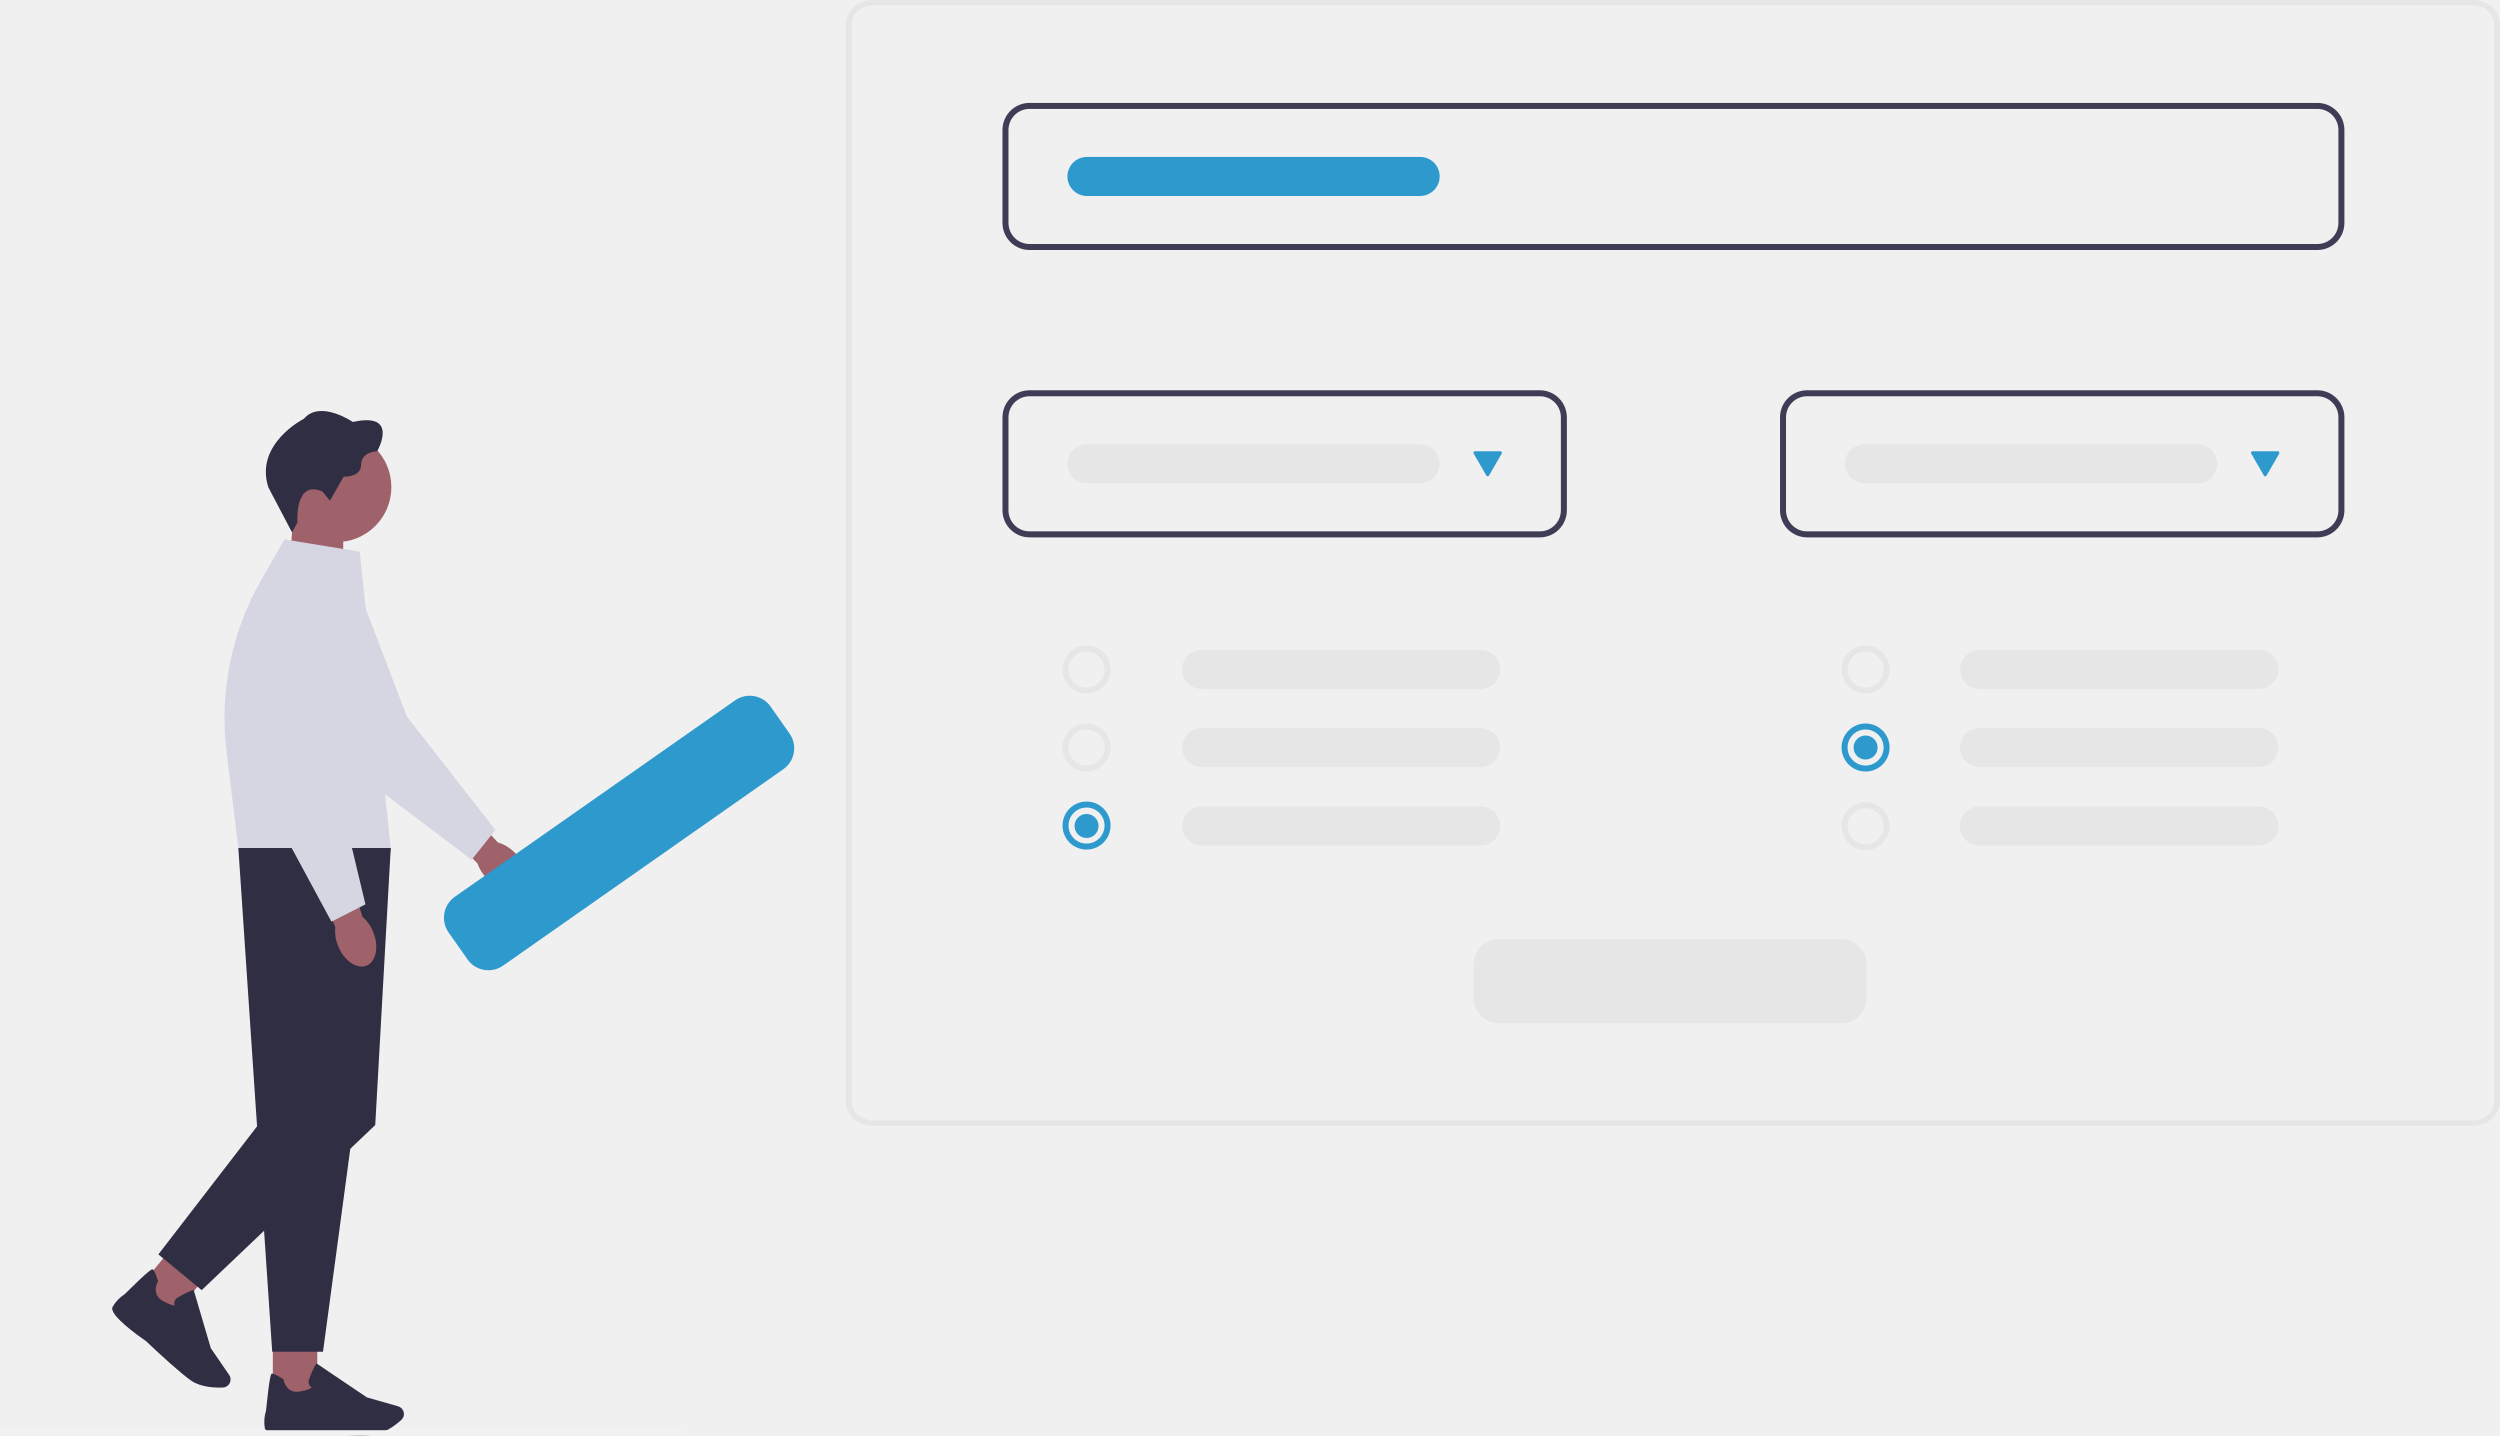
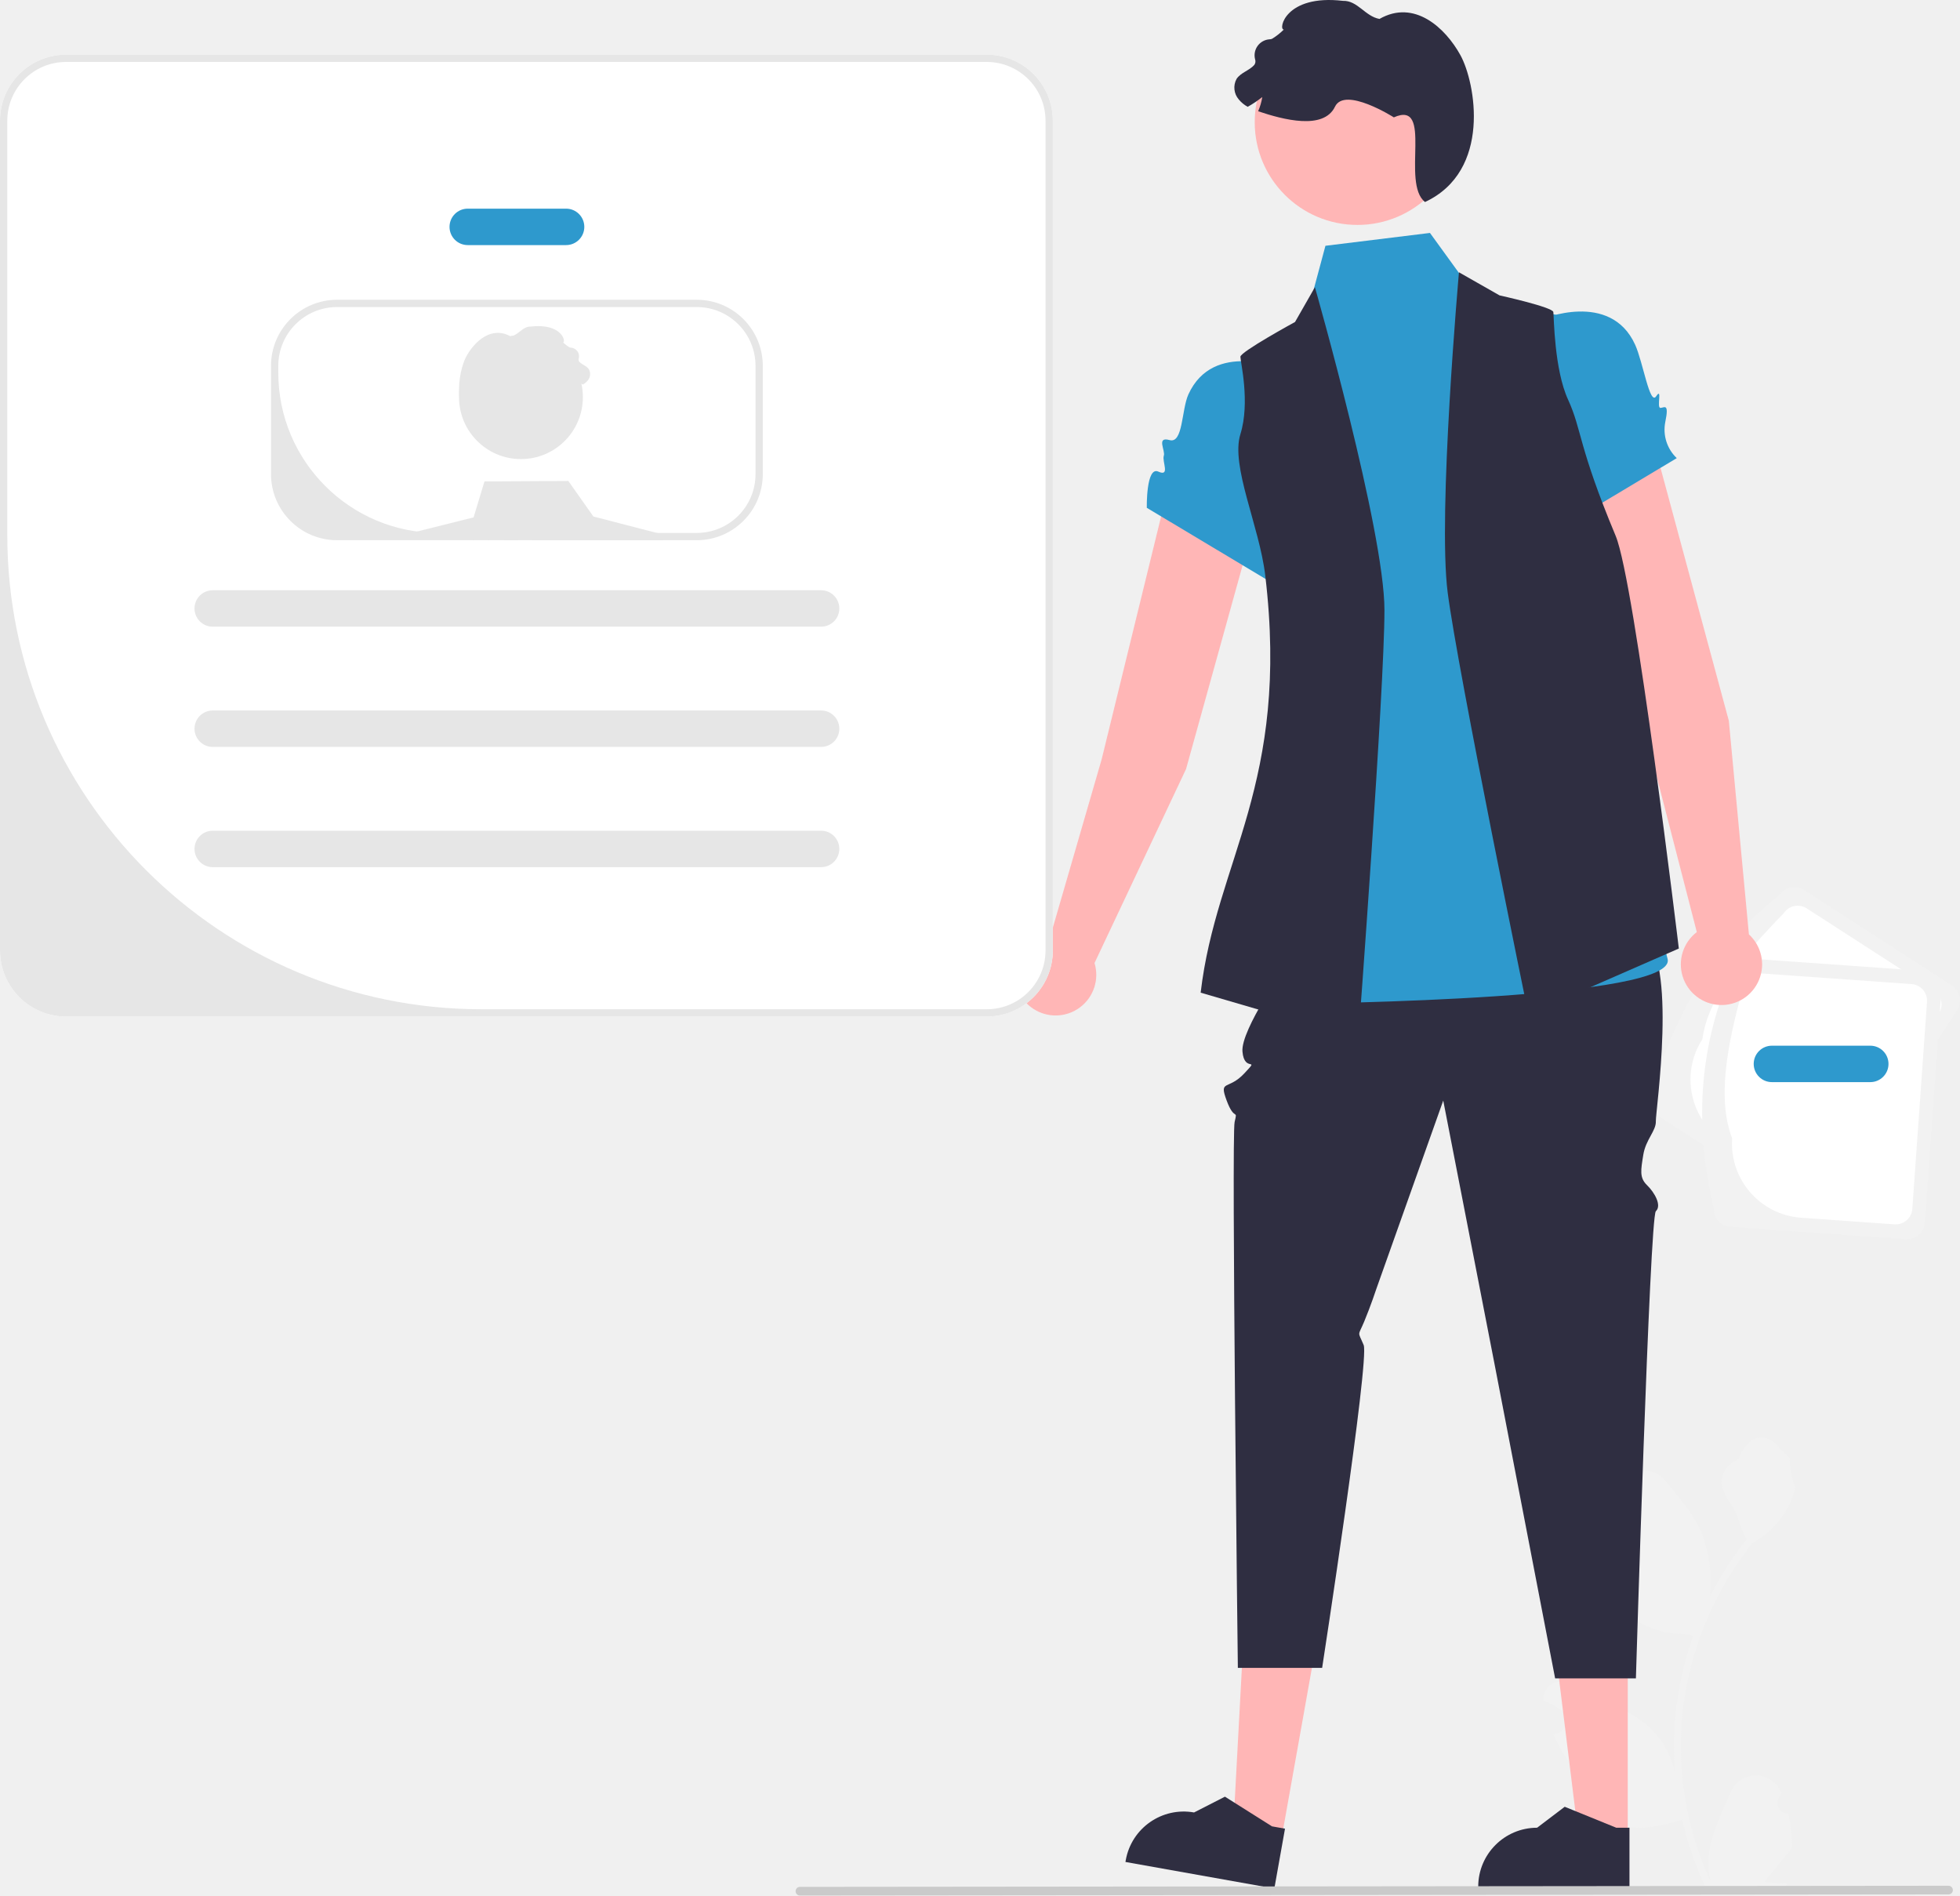
- <svg xmlns="http://www.w3.org/2000/svg" width="800.283" height="459.452" viewBox="0 0 800.283 459.452" role="img" artist="Katerina Limpitsouni" source="https://undraw.co/">
-   <g transform="translate(-560.001 -310)">
-     <g transform="translate(595.918 441.564)">
-       <path d="M456.278,312.134h0a12.465,12.465,0,0,0-5.2-3.049L436.759,293.47l-7.552,7.24,15.349,15.064a12.238,12.238,0,0,0,3.26,5.033c3.674,3.511,8.544,4.415,10.88,2.017s1.263-7.179-2.4-10.684h-.014Z" transform="translate(-327.646 -170.988)" fill="#9f616a" />
-       <path d="M515.059,270.541l-7.607,9.563-39.318-29.762-.034-.068L445.124,207.4a14.706,14.706,0,1,1,26.7-12.2l14.908,39.019,28.329,36.309Z" transform="translate(-392.397 -136.424)" fill="#d6d6e3" />
-       <path d="M516.754,164.58h16.029v25.429L515.11,184.2Z" transform="translate(-458.837 -129.638)" fill="#9f616a" />
-       <path d="M527.619,140.7a17.6,17.6,0,1,1-17.6-17.6A17.6,17.6,0,0,1,527.619,140.7Z" transform="translate(-438.256 -116.33)" fill="#9f616a" />
-       <path d="M506.612,148.761l-1.718,3.26-7.58-14.405c-4.564-13.978,11.376-22.005,11.376-22.005,5.2-6.126,15.655,1.039,15.655,1.039,15.078-3.348,7.8,9.359,7.8,9.359S527,126.124,527,130.28s-5.6,3.871-5.6,3.871l-4.388,7.682-2.425-2.948C505.573,135.068,506.612,148.761,506.612,148.761Z" transform="translate(-447.31 -113.133)" fill="#2f2e43" />
-       <rect width="14.222" height="20.178" transform="translate(51.423 295.497)" fill="#9f616a" />
-       <path d="M517.326,585.018c-6.242,0-15.356-.652-15.424-.659-2.438.217-14.609,1.175-15.214-1.61a11.96,11.96,0,0,1,.38-5.6c1.175-11.634,1.61-11.77,1.868-11.845.414-.122,1.623.455,3.586,1.718l.122.081.027.143c.034.177.9,4.449,5.026,3.8,2.825-.448,3.742-1.073,4.034-1.379a1.738,1.738,0,0,1-.747-.625,2.185,2.185,0,0,1-.156-1.82,28.807,28.807,0,0,1,2.187-4.91l.183-.326,16.164,10.908,9.984,2.853a2.555,2.555,0,0,1,1.664,1.474h0a2.575,2.575,0,0,1-.652,2.907c-1.813,1.63-5.42,4.422-9.2,4.768-1.005.1-2.336.129-3.831.129h0Z" transform="translate(-437.832 -257.131)" fill="#2f2e43" />
-       <rect width="14.222" height="20.178" transform="matrix(-0.771, -0.637, 0.637, -0.771, 19.411, 289.863)" fill="#9f616a" />
-       <path d="M590.468,550.994c-4.809-3.98-11.417-10.29-11.465-10.337-2.017-1.379-12.008-8.4-10.7-10.935a11.851,11.851,0,0,1,3.865-4.075c8.32-8.225,8.734-8.048,8.986-7.94.4.17.964,1.379,1.671,3.606l.041.136-.068.129c-.1.163-2.146,4.014,1.447,6.133,2.465,1.453,3.566,1.555,3.987,1.508a1.733,1.733,0,0,1-.177-.964,2.19,2.19,0,0,1,1.039-1.5,28.9,28.9,0,0,1,4.815-2.391l.346-.136,5.5,18.7,5.875,8.564a2.577,2.577,0,0,1,.34,2.2h0a2.583,2.583,0,0,1-2.357,1.827c-2.431.1-6.989-.048-10.12-2.187-.829-.571-1.875-1.392-3.029-2.343h0Z" transform="translate(-568.188 -242.919)" fill="#2f2e43" />
-       <path d="M541.479,319.1,519.8,480.358H503.54L492.7,319.1h48.786Z" transform="translate(-452.32 -179.211)" fill="#2f2e43" />
-       <path d="M525.077,407.183,492.7,449.19l13.855,11.444,55.564-52.847,4.965-88.688-9.936,8.884Z" transform="translate(-477.918 -179.211)" fill="#2f2e43" />
-       <path d="M535.992,177.582l9.936,94.861H497.143l-3.783-30.787a88.842,88.842,0,0,1,11.057-54.905L511.9,173.67l24.091,3.912h0Z" transform="translate(-456.763 -132.554)" fill="#d6d6e3" />
-       <path d="M519.414,346.939h0a12.427,12.427,0,0,0-3.464-4.931L509.4,321.85l-9.882,3.457,7.709,20.07a12.168,12.168,0,0,0,.876,5.936c1.881,4.714,5.943,7.559,9.06,6.35s4.123-6.011,2.241-10.724Z" transform="translate(-435.811 -180.093)" fill="#9f616a" />
-       <path d="M542.08,297.425l-10.887,5.542-23.425-43.393V259.5l-3.117-48.541a14.707,14.707,0,1,1,29.354,0l-2.628,41.681,10.7,44.792h0Z" transform="translate(-461.01 -139.496)" fill="#d6d6e3" />
-     </g>
-     <path d="M656.482,526.506H144.27c-4.774,0-8.644-3.443-8.649-7.686v-345c.006-4.243,3.875-7.681,8.649-7.686H656.482c4.775,0,8.644,3.443,8.649,7.686v345C665.125,523.063,661.256,526.5,656.482,526.506ZM144.27,167.84c-3.713,0-6.723,2.678-6.727,5.978v345c0,3.3,3.014,5.974,6.727,5.978H656.482c3.713,0,6.723-2.678,6.727-5.978v-345c0-3.3-3.014-5.974-6.727-5.978Z" transform="translate(695.152 143.868)" fill="#e6e6e6" />
-     <path d="M608.538,260.221H196.27a8.659,8.659,0,0,1-8.649-8.649V221.781a8.659,8.659,0,0,1,8.649-8.649H608.538a8.659,8.659,0,0,1,8.649,8.649v29.791a8.659,8.659,0,0,1-8.649,8.649ZM196.27,215.054a6.735,6.735,0,0,0-6.727,6.727v29.791a6.735,6.735,0,0,0,6.727,6.727H608.538a6.735,6.735,0,0,0,6.727-6.727V221.781a6.735,6.735,0,0,0-6.727-6.727Z" transform="translate(693.289 129.81)" fill="#3f3d56" />
-     <path d="M359.64,343.221H196.27a8.659,8.659,0,0,1-8.649-8.649V304.781a8.659,8.659,0,0,1,8.649-8.649H359.64a8.659,8.659,0,0,1,8.649,8.649v29.791A8.659,8.659,0,0,1,359.64,343.221ZM196.27,298.054a6.735,6.735,0,0,0-6.727,6.727v29.791a6.735,6.735,0,0,0,6.727,6.727H359.64a6.735,6.735,0,0,0,6.727-6.727V304.781a6.735,6.735,0,0,0-6.727-6.727Z" transform="translate(693.289 138.798)" fill="#3f3d56" />
-     <path d="M618.64,343.221H455.27a8.659,8.659,0,0,1-8.649-8.649V304.781a8.659,8.659,0,0,1,8.649-8.649H618.64a8.659,8.659,0,0,1,8.649,8.649v29.791a8.659,8.659,0,0,1-8.649,8.649ZM455.27,298.054a6.735,6.735,0,0,0-6.727,6.727v29.791a6.734,6.734,0,0,0,6.727,6.727H618.64a6.735,6.735,0,0,0,6.727-6.727V304.781a6.735,6.735,0,0,0-6.727-6.727Z" transform="translate(683.188 138.798)" fill="#3f3d56" />
-     <path d="M621.343,540.04H511.789a8.178,8.178,0,0,1-8.168-8.169V521.3a8.178,8.178,0,0,1,8.168-8.168H621.343a8.178,8.178,0,0,1,8.168,8.168v10.571A8.178,8.178,0,0,1,621.343,540.04Z" transform="translate(528.053 97.513)" fill="#e6e6e6" />
-     <path d="M215.309,396.508A7.688,7.688,0,1,1,223,388.82a7.688,7.688,0,0,1-7.688,7.688Zm0-13.454a5.766,5.766,0,1,0,5.766,5.766A5.766,5.766,0,0,0,215.309,383.054Z" transform="translate(692.508 135.482)" fill="#e6e6e6" />
-     <path d="M215.309,422.508A7.688,7.688,0,1,1,223,414.82a7.688,7.688,0,0,1-7.688,7.688Zm0-13.454a5.766,5.766,0,1,0,5.766,5.766A5.766,5.766,0,0,0,215.309,409.054Z" transform="translate(692.508 134.469)" fill="#e6e6e6" />
-     <path d="M215.309,448.508A7.688,7.688,0,1,1,223,440.82a7.688,7.688,0,0,1-7.688,7.688Zm0-13.454a5.766,5.766,0,1,0,5.766,5.766,5.766,5.766,0,0,0-5.766-5.766Z" transform="translate(692.508 133.454)" fill="#2e99cd" />
-     <path d="M254.367,382.632a6.246,6.246,0,0,0,0,12.493H343.74a6.246,6.246,0,0,0,0-12.493Z" transform="translate(690.25 135.424)" fill="#e6e6e6" />
-     <path d="M254.367,408.632a6.247,6.247,0,0,0,0,12.493H343.74a6.246,6.246,0,0,0,0-12.493Z" transform="translate(690.25 134.41)" fill="#e6e6e6" />
-     <path d="M254.367,434.632a6.247,6.247,0,0,0,0,12.493H343.74a6.246,6.246,0,0,0,0-12.493Z" transform="translate(690.25 133.527)" fill="#e6e6e6" />
-     <path d="M474.809,396.508a7.688,7.688,0,1,1,7.688-7.688A7.688,7.688,0,0,1,474.809,396.508Zm0-13.454a5.766,5.766,0,1,0,5.766,5.766,5.766,5.766,0,0,0-5.766-5.766Z" transform="translate(682.387 135.482)" fill="#e6e6e6" />
-     <path d="M474.809,422.508a7.688,7.688,0,1,1,7.688-7.688,7.688,7.688,0,0,1-7.688,7.688Zm0-13.454a5.766,5.766,0,1,0,5.766,5.766,5.766,5.766,0,0,0-5.766-5.766Z" transform="translate(682.387 134.469)" fill="#2e99cd" />
-     <path d="M474.809,448.508a7.688,7.688,0,1,1,7.688-7.688A7.688,7.688,0,0,1,474.809,448.508Zm0-13.454a5.766,5.766,0,1,0,5.766,5.766,5.766,5.766,0,0,0-5.766-5.766Z" transform="translate(682.387 133.669)" fill="#e6e6e6" />
-     <path d="M512.867,382.632a6.246,6.246,0,1,0,0,12.493H602.24a6.246,6.246,0,1,0,0-12.493Z" transform="translate(680.848 135.424)" fill="#e6e6e6" />
-     <path d="M512.867,408.632a6.247,6.247,0,1,0,0,12.493H602.24a6.246,6.246,0,1,0,0-12.493Z" transform="translate(680.848 134.41)" fill="#e6e6e6" />
-     <path d="M512.867,434.632a6.247,6.247,0,1,0,0,12.493H602.24a6.246,6.246,0,1,0,0-12.493Z" transform="translate(680.848 133.527)" fill="#e6e6e6" />
-     <path d="M215.494,314.132a6.246,6.246,0,0,0,0,12.493H322.165a6.246,6.246,0,1,0,0-12.493Z" transform="translate(692.445 138.096)" fill="#e6e6e6" />
-     <path d="M215.494,231.132a6.246,6.246,0,0,0,0,12.493H322.165a6.246,6.246,0,1,0,0-12.493Z" transform="translate(692.445 129.107)" fill="#2e99cd" />
-     <path d="M344.984,316.456a.48.48,0,0,0-.416.721l4.079,7.064a.481.481,0,0,0,.832,0l4.079-7.064a.48.48,0,0,0-.416-.721Z" transform="translate(687.17 138.006)" fill="#2e99cd" />
-     <path d="M474.494,314.132a6.246,6.246,0,0,0,0,12.493H581.165a6.246,6.246,0,0,0,0-12.493Z" transform="translate(682.344 138.096)" fill="#e6e6e6" />
-     <path d="M603.984,316.456a.48.48,0,0,0-.416.721l4.079,7.064a.481.481,0,0,0,.833,0l4.078-7.064a.48.48,0,0,0-.416-.721Z" transform="translate(677.068 138.006)" fill="#2e99cd" />
-     <ellipse cx="3.844" cy="3.844" rx="3.844" ry="3.844" transform="translate(1153.354 545.445)" fill="#2e99cd" />
-     <ellipse cx="3.844" cy="3.844" rx="3.844" ry="3.844" transform="translate(903.975 570.562)" fill="#2e99cd" />
-     <path d="M960.05,733.1H742.512a.809.809,0,0,1,0-1.617H960.05a.809.809,0,0,1,0,1.617Z" transform="translate(-181.703 36.347)" fill="#f2f2f2" />
-     <path d="M621.343,540.04H511.789a8.178,8.178,0,0,1-8.168-8.169V521.3a8.178,8.178,0,0,1,8.168-8.168H621.343a8.178,8.178,0,0,1,8.168,8.168v10.571A8.178,8.178,0,0,1,621.343,540.04Z" transform="matrix(0.819, -0.574, 0.574, 0.819, -8.102, 470.589)" fill="#2e99cd" />
-   </g>
+ <svg xmlns="http://www.w3.org/2000/svg" width="538.022" height="520.25" viewBox="0 0 538.022 520.25" role="img" artist="Katerina Limpitsouni" source="https://undraw.co/">
+   <path d="M821.828,687.588a2.807,2.807,0,0,1-2.035-4.866l.192-.765q-.038-.092-.076-.184a7.539,7.539,0,0,0-13.907.052c-2.275,5.478-5.17,10.966-5.883,16.758a22.304,22.304,0,0,0,.392,7.671,89.419,89.419,0,0,1-8.134-37.139,86.307,86.307,0,0,1,.535-9.628q.443-3.931,1.231-7.807a90.456,90.456,0,0,1,17.938-38.337A24.073,24.073,0,0,0,822.092,602.956a18.363,18.363,0,0,0,1.67-5.018c-.487.064-1.838-7.359-1.47-7.815-.679-1.031-1.895-1.543-2.637-2.549-3.689-5.002-8.773-4.129-11.426,2.669-5.669,2.861-5.724,7.606-2.245,12.169,2.213,2.903,2.517,6.832,4.459,9.94-.2.256-.408.503-.607.759a91.04,91.04,0,0,0-9.502,15.054,37.846,37.846,0,0,0-2.259-17.579c-2.163-5.217-6.216-9.611-9.786-14.122-4.288-5.418-13.08-3.053-13.836,3.814q-.011.1-.021.199.795.449,1.557.952a3.808,3.808,0,0,1-1.535,6.93l-.078.012a37.89,37.89,0,0,0,.999,5.665c-4.579,17.71,5.307,24.16,19.424,24.45.312.16.615.32.927.471a92.925,92.925,0,0,0-5.002,23.539,88.137,88.137,0,0,0,.064,14.231l-.024-.168a23.289,23.289,0,0,0-7.95-13.448c-6.118-5.026-14.762-6.877-21.363-10.916a4.371,4.371,0,0,0-6.694,4.252q.013.088.027.176a25.58,25.58,0,0,1,2.868,1.382q.795.449,1.557.952a3.808,3.808,0,0,1-1.535,6.93l-.078.012c-.056.008-.104.016-.16.024a37.923,37.923,0,0,0,6.975,10.923c2.863,15.46,15.162,16.927,28.318,12.425h.008a92.897,92.897,0,0,0,6.24,18.218H821.269c.08-.248.152-.503.224-.751a25.329,25.329,0,0,1-6.169-.367c1.654-2.03,3.308-4.075,4.962-6.105a1.384,1.384,0,0,0,.104-.12c.839-1.039,1.686-2.069,2.525-3.108l0-.001a37.101,37.101,0,0,0-1.087-9.451Z" transform="translate(-330.9891 -189.8751)" fill="#f2f2f2" />
+   <path d="M784.682,489.353c5.908-21.452,16.929-39.723,34.723-53.778a4.892,4.892,0,0,1,6.756-1.455l40.615,26.224a4.892,4.892,0,0,1,1.455,6.756l-34.723,53.778a4.892,4.892,0,0,1-6.756,1.455l-40.615-26.224A4.892,4.892,0,0,1,784.682,489.353Z" transform="translate(-330.9891 -189.8751)" fill="#f2f2f2" />
+   <path d="M798.285,475.121c1.522-11.335,10.899-22.921,22.323-34.574a4.582,4.582,0,0,1,6.328-1.362l34.905,22.537a4.582,4.582,0,0,1,1.363,6.328l-30.899,47.855a4.582,4.582,0,0,1-6.328,1.362l-21.623-13.961A20.41,20.41,0,0,1,798.285,475.121Z" transform="translate(-330.9891 -189.8751)" fill="#fff" />
+   <path d="M801.4,521.336c-5.154-21.646-4.294-42.966,4.531-63.854a4.892,4.892,0,0,1,5.221-4.529l48.224,3.422a4.892,4.892,0,0,1,4.529,5.221l-4.531,63.854a4.892,4.892,0,0,1-5.221,4.529l-48.224-3.422A4.892,4.892,0,0,1,801.4,521.336Z" transform="translate(-330.9891 -189.8751)" fill="#f2f2f2" />
+   <path d="M806.467,502.312c-4.125-10.667-1.487-25.337,2.913-41.051a4.582,4.582,0,0,1,4.889-4.241l41.444,2.941a4.582,4.582,0,0,1,4.242,4.889l-4.032,56.821a4.582,4.582,0,0,1-4.889,4.241l-25.674-1.822A20.41,20.41,0,0,1,806.467,502.312Z" transform="translate(-330.9891 -189.8751)" fill="#fff" />
+   <path d="M805.558,387.709l-20.659-76.467A12.785,12.785,0,0,0,769.39,302.229l0,0a12.785,12.785,0,0,0-9.023,16.212l23.895,78.772,12.502,48.477a11.157,11.157,0,1,0,14.304.638Z" transform="translate(-330.9891 -189.8751)" fill="#ffb6b6" />
+   <path d="M656.564,400.937l21.187-76.323a12.785,12.785,0,0,0-8.752-15.657l0,0a12.785,12.785,0,0,0-16.024,9.353l-19.577,79.955L619.454,446.347a11.157,11.157,0,1,0,11.983,7.838Z" transform="translate(-330.9891 -189.8751)" fill="#ffb6b6" />
+   <polygon points="446.816 504.239 433.315 504.238 426.893 452.165 446.818 452.166 446.816 504.239" fill="#ffb6b6" />
+   <path d="M778.28,708.198l-41.516-.002v-.525a16.16,16.16,0,0,1,16.159-16.159h.001l7.583-5.753,14.149,5.754,3.624 0Z" transform="translate(-330.9891 -189.8751)" fill="#2f2e41" />
+   <polygon points="351.81 504.375 338.519 502.004 341.337 449.611 360.953 453.11 351.81 504.375" fill="#ffb6b6" />
+   <path d="M680.795,708.198,639.924,700.909l.092-.517a16.16,16.16,0,0,1,18.744-13.071l.001 0,8.475-4.333,12.919,8.148,3.568.636Z" transform="translate(-330.9891 -189.8751)" fill="#2f2e41" />
+   <path d="M684.115,454.689S671.533,472.51,672.046,478.491s4.956,1.21.513,5.98-7.032,1.57-4.849,7.464,3.072,2.077,2.183,5.894.889,149.805.889,149.805h23.137s13.048-84.651,11.396-88.603-1.614-2.232.145-6.431,3.413-9.196,3.413-9.196l18.288-51.469,14.107,72.467L757.873,650.515h22.172s3.797-126.63,5.475-128.208-.33-5.124-2.436-7.167-1.686-4.119-1.008-8.329,3.542-6.559,3.443-9.201,6.122-44.626-3.653-51.305S684.115,454.689,684.115,454.689Z" transform="translate(-330.9891 -189.8751)" fill="#2f2e41" />
+   <path d="M761.477,277.175l-25.881-6.706L723.515,253.806l-28.691,3.527-6.107,22.728L668.292,291.916c36.614.219,16.897,106.293,22.278,113.137,4.379,5.569-21.858,18.819-13.635,27.271s5.183,5.07,3.275,14.271-15.818,18.94,0,18.843,111.265-1.46,108.538-12.368-2.684-8.138-6.796-14.977-6.88-3.017-5.496-13.109-3.111-17.898.02-22.364c4.806-6.855-.037-56.337-4.569-55.017Z" transform="translate(-330.9891 -189.8751)" fill="#2e99cd" />
+   <path d="M754.087,277.528s18.931-8.043,25.749,6.956c2.178,4.791,4.011,16.823,5.778,14.155s.062,3.181,1.156,3.189c.976.006,2.477-1.572,1.343,3.867a10.773,10.773,0,0,0,3.148,9.917l-32.904,19.706Z" transform="translate(-330.9891 -189.8751)" fill="#2e99cd" />
+   <path d="M682.957,291.164s-18.932-8.043-25.749,6.956c-1.917,4.218-1.44,13.591-5.174,12.539s-1.083,2.913-1.576,4.29c-.549,1.535,1.848,5.88-1.519,4.359s-3.155,9.939-3.155,9.939L678.688,348.953Z" transform="translate(-330.9891 -189.8751)" fill="#2e99cd" />
+   <path d="M691.933,268.7l-5.454,9.545s-14.999,8.181-14.999,9.545,2.727,12.497,0,21.247,5.206,25.206,6.818,38.748c6.818,57.268-13.456,78.077-17.726,114.537l43.268,12.637s7.183-95.812,7.183-117.629S691.933,268.7,691.933,268.7Z" transform="translate(-330.9891 -189.8751)" fill="#2f2e41" />
+   <path d="M731.476,264.61l11.146,6.34s14.587,3.216,14.761,4.568.226,15.725,4.048,24.056,2.769,12.76,13.064,37.386c5.26,12.582,17.335,113.25,17.335,113.25L750.53,468.269s-19.362-94.11-22.149-115.748S731.476,264.61,731.476,264.61Z" transform="translate(-330.9891 -189.8751)" fill="#2f2e41" />
+   <circle cx="372.616" cy="33.541" r="28.194" fill="#ffb6b6" />
+   <path d="M722.16,245.321c-6.665-5.209,2.446-28.126-8.56-23.234,0,0-13.451-8.56-16.154-2.935-3.129,6.513-14.259,3.559-21.094,1.26a16.608,16.608,0,0,0,1.137-3.901,31.229,31.229,0,0,1-3.999,2.678,8.117,8.117,0,0,1-2.446-2.006,4.967,4.967,0,0,1-.624-5.637c1.137-1.749,3.485-2.287,4.867-3.84a1.672,1.672,0,0,0,.23-1.536,4.394,4.394,0,0,1,3.937-5.503,1.58,1.58,0,0,0,.749-.163,17.133,17.133,0,0,0,3.192-2.519c-1.602.073.357-9.732,16.24-7.875,3.999-.147,6.087,4.263,10.024,4.96,9.545-5.454,18.065,2.413,22.21,9.934C736.015,212.524,740.503,236.761,722.16,245.321Z" transform="translate(-330.9891 -189.8751)" fill="#2f2e41" />
+   <path d="M601.859,204.875h-252.73a18.155,18.155,0,0,0-18.14,18.13V450.735a18.164,18.164,0,0,0,18.14,18.14h252.73a18.155,18.155,0,0,0,18.13-18.14V223.005A18.147,18.147,0,0,0,601.859,204.875Z" transform="translate(-330.9891 -189.8751)" fill="#fff" />
+   <path d="M486.383,257.143h-27a5,5,0,1,1,0-10h27a5,5,0,0,1,0,10Z" transform="translate(-330.9891 -189.8751)" fill="#2e99cd" />
+   <path d="M844.383,486.875h-27a5,5,0,0,1,0-10h27a5,5,0,0,1,0,10Z" transform="translate(-330.9891 -189.8751)" fill="#2e99cd" />
+   <path d="M556.383,361.875h-167a5,5,0,0,1,0-10h167a5,5,0,0,1,0,10Z" transform="translate(-330.9891 -189.8751)" fill="#e6e6e6" />
+   <path d="M556.383,394.875h-167a5,5,0,0,1,0-10h167a5,5,0,0,1,0,10Z" transform="translate(-330.9891 -189.8751)" fill="#e6e6e6" />
+   <path d="M556.383,427.875h-167a5,5,0,0,1,0-10h167a5,5,0,0,1,0,10Z" transform="translate(-330.9891 -189.8751)" fill="#e6e6e6" />
+   <path d="M522.249,272.145h-98.73a18.155,18.155,0,0,0-18.14,18.13v29.73a18.164,18.164,0,0,0,18.14,18.14h98.73a18.155,18.155,0,0,0,18.13-18.14v-29.73A18.147,18.147,0,0,0,522.249,272.145Zm16.13,47.86a16.14,16.14,0,0,1-16.14,16.14H451.366a43.987,43.987,0,0,1-43.987-43.987V290.275a16.156,16.156,0,0,1,16.14-16.13h98.73a16.147,16.147,0,0,1,16.13,16.13Z" transform="translate(-330.9891 -189.8751)" fill="#e6e6e6" />
+   <circle cx="143" cy="109" r="17" fill="#e6e6e6" />
+   <polygon points="182.11 148.27 106 148 130 142 132.99 132.13 156 132 162.89 141.76 180.29 146.27 181.87 146.68 182.11 148.27" fill="#e6e6e6" />
+   <path d="M464.328,309.729c3.648-2.852-1.339-15.395,4.686-12.718,0,0,7.363-4.686,8.842-1.606,1.713,3.565,7.805,1.948,11.547.689a9.091,9.091,0,0,1-.623-2.135,17.096,17.096,0,0,0,2.189,1.466,4.443,4.443,0,0,0,1.339-1.098,2.719,2.719,0,0,0,.341-3.086c-.623-.957-1.908-1.252-2.664-2.102a.915.915,0,0,1-.126-.841,2.405,2.405,0,0,0-2.155-3.012.865.865,0,0,1-.41-.089,9.378,9.378,0,0,1-1.747-1.379c.877.04-.195-5.327-8.889-4.311-2.189-.08-3.332,2.334-5.487,2.715-5.225-2.985-9.888,1.321-12.157,5.438S454.287,305.044,464.328,309.729Z" transform="translate(-330.9891 -189.8751)" fill="#e6e6e6" />
+   <path d="M601.859,204.875h-252.73a18.155,18.155,0,0,0-18.14,18.13V450.735a18.164,18.164,0,0,0,18.14,18.14h252.73a18.155,18.155,0,0,0,18.13-18.14V223.005A18.147,18.147,0,0,0,601.859,204.875Zm16.13,245.86a16.14,16.14,0,0,1-16.14,16.14H463.19A130.201,130.201,0,0,1,332.989,336.674V223.005a16.156,16.156,0,0,1,16.14-16.13h252.73a16.147,16.147,0,0,1,16.13,16.13Z" transform="translate(-330.9891 -189.8751)" fill="#e6e6e6" />
+   <path d="M865.896,709.818l-315.358.307a1.191,1.191,0,0,1,0-2.381l315.358-.307a1.191,1.191,0,0,1,0,2.381Z" transform="translate(-330.9891 -189.8751)" fill="#cacaca" />
</svg>
